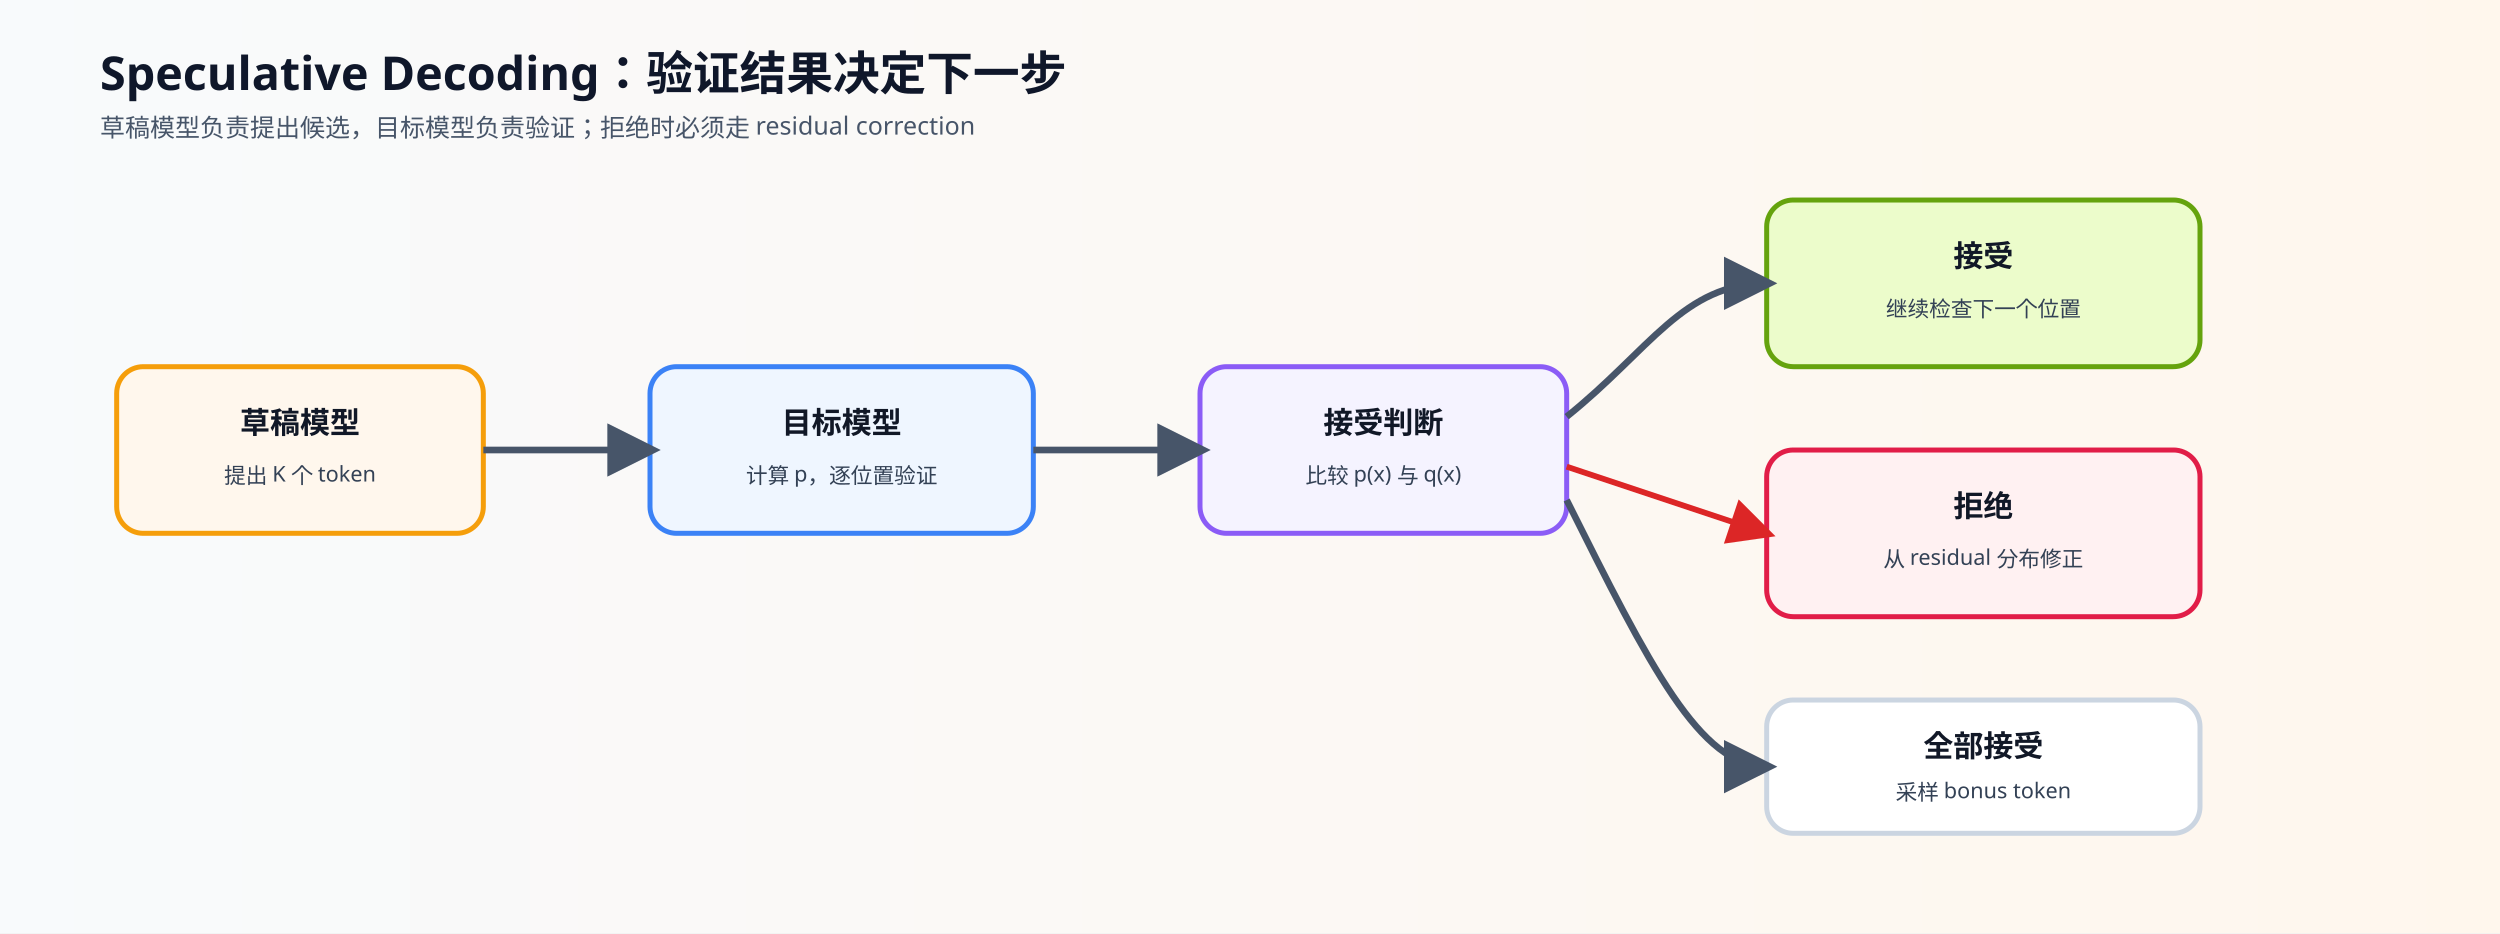
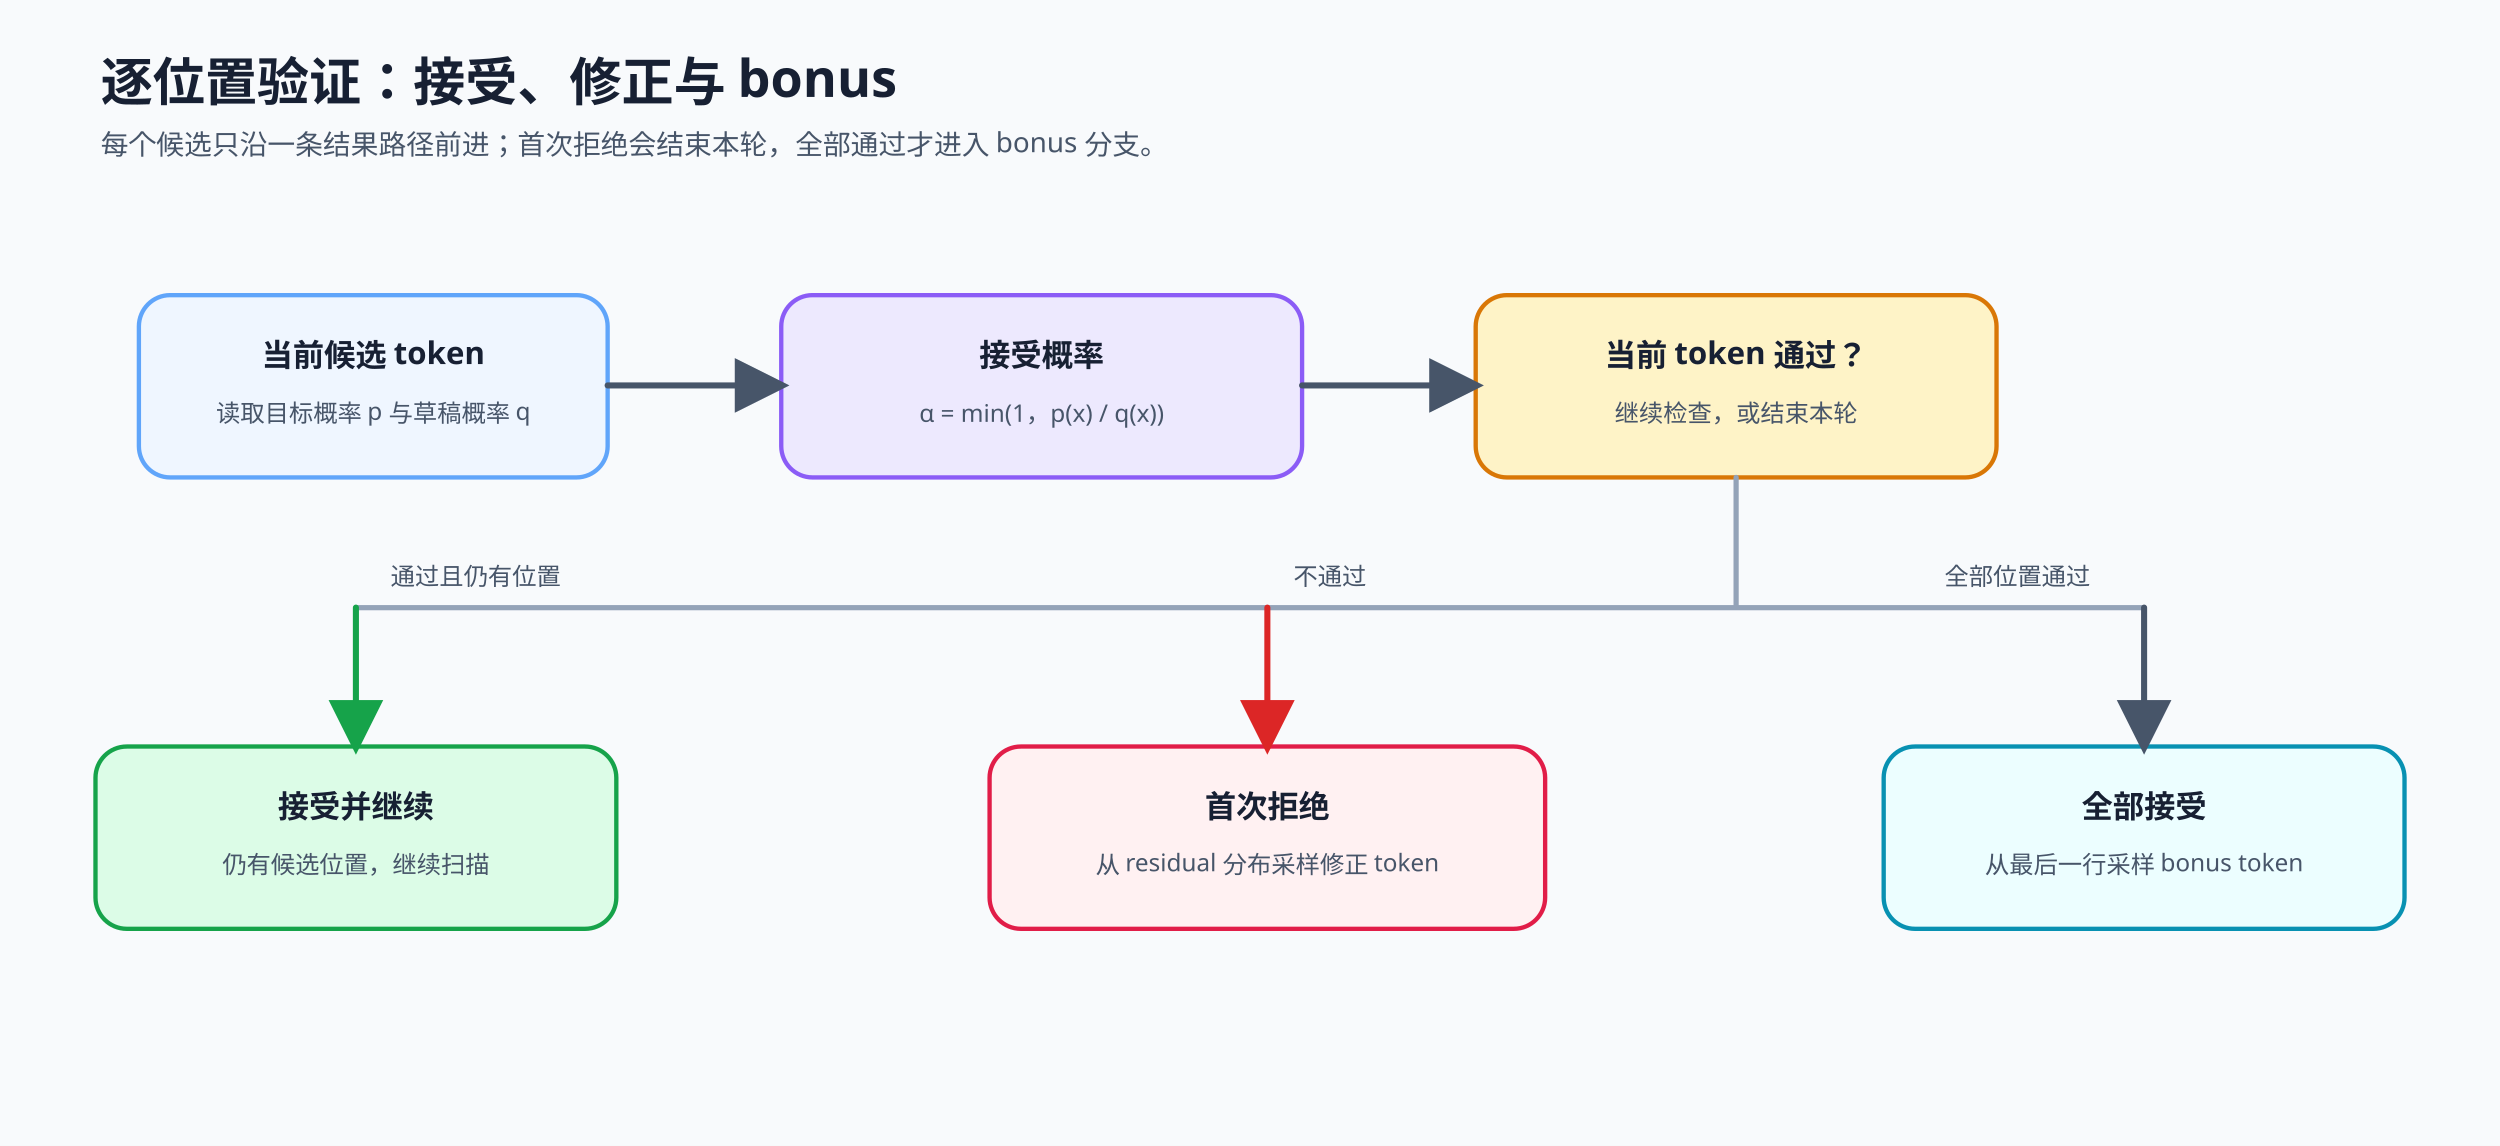
- <svg xmlns="http://www.w3.org/2000/svg" viewBox="0 0 1500 560" role="img" aria-labelledby="title desc">
+ <svg xmlns="http://www.w3.org/2000/svg" width="1440" height="660" viewBox="0 0 1440 660" role="img" aria-labelledby="title desc">
  <defs>
-     <linearGradient id="bg" x1="0" x2="1">
-       <stop stop-color="#f8fafc" />
-       <stop offset="1" stop-color="#fff7ed" />
-     </linearGradient>
-     <style>
- .title{font-family:"Noto Sans SC","Microsoft YaHei",sans-serif;font-size:28px;font-weight:700;fill:#0f172a}.sub{font-family:"Noto Sans SC","Microsoft YaHei",sans-serif;font-size:15px;font-weight:500;fill:#475569}.label{font-family:"Noto Sans SC","Microsoft YaHei",sans-serif;font-size:18px;font-weight:700;fill:#111827}.small{font-family:"Noto Sans SC","Microsoft YaHei",sans-serif;font-size:13px;font-weight:500;fill:#334155}.box{stroke-width:3;rx:16;ry:16}.flow{stroke:#475569;stroke-width:4;fill:none;marker-end:url(#arrow)}.branch{stroke:#dc2626;stroke-width:3.5;fill:none;marker-end:url(#red)}</style>
-     <marker id="arrow" viewBox="0 0 10 10" refX="8" refY="5" markerWidth="8" markerHeight="8" orient="auto">
+     <marker id="arrow" viewBox="0 0 10 10" refX="8.5" refY="5" markerWidth="9" markerHeight="9" orient="auto">
      <path d="M0 0L10 5L0 10Z" fill="#475569" />
    </marker>
-     <marker id="red" viewBox="0 0 10 10" refX="8" refY="5" markerWidth="8" markerHeight="8" orient="auto">
+     <marker id="green" viewBox="0 0 10 10" refX="8.5" refY="5" markerWidth="9" markerHeight="9" orient="auto">
+       <path d="M0 0L10 5L0 10Z" fill="#16a34a" />
+     </marker>
+     <marker id="red" viewBox="0 0 10 10" refX="8.5" refY="5" markerWidth="9" markerHeight="9" orient="auto">
      <path d="M0 0L10 5L0 10Z" fill="#dc2626" />
    </marker>
+     <style>text{font-family:"Noto Sans SC","Microsoft YaHei",sans-serif;fill:#172033}.title{font-size:30px;font-weight:700}.sub{font-size:16px;fill:#475569}.label{font-size:18px;font-weight:700}.small{font-size:14px;fill:#475569}.node{stroke-width:2.5;rx:18;ry:18}.flow{stroke:#475569;stroke-width:3.5;stroke-linecap:round;fill:none;marker-end:url(#arrow)}.yes{stroke:#16a34a;stroke-width:3.5;stroke-linecap:round;fill:none;marker-end:url(#green)}.no{stroke:#dc2626;stroke-width:3.5;stroke-linecap:round;fill:none;marker-end:url(#red)}.branch{stroke:#94a3b8;stroke-width:3;stroke-linecap:round;fill:none}</style>
  </defs>
-   <rect width="1500" height="560" fill="url(#bg)" />
-   <text x="60" y="54" class="title">Speculative Decoding：验证结果决定下一步</text>
-   <text x="60" y="82" class="sub">草稿模型负责提出候选，目标模型负责验证；拒绝时必须走 residual correction</text>
-   <rect x="70" y="220" width="220" height="100" class="box" fill="#fff7ed" stroke="#f59e0b" />
-   <text x="180" y="260" text-anchor="middle" class="label">草稿模型</text>
-   <text x="180" y="290" text-anchor="middle" class="small">提出 K 个 token</text>
-   <rect x="390" y="220" width="230" height="100" class="box" fill="#eff6ff" stroke="#3b82f6" />
-   <text x="505" y="260" text-anchor="middle" class="label">目标模型</text>
-   <text x="505" y="290" text-anchor="middle" class="small">计算 p，逐位置验证</text>
-   <rect x="720" y="220" width="220" height="100" class="box" fill="#f5f3ff" stroke="#8b5cf6" />
-   <text x="830" y="260" text-anchor="middle" class="label">接受判断</text>
-   <text x="830" y="290" text-anchor="middle" class="small">比较 p(x) 与 q(x)</text>
-   <rect x="1060" y="120" width="260" height="100" class="box" fill="#ecfccb" stroke="#65a30d" />
-   <text x="1190" y="160" text-anchor="middle" class="label">接受</text>
-   <text x="1190" y="190" text-anchor="middle" class="small">继续检查下一个位置</text>
-   <rect x="1060" y="270" width="260" height="100" class="box" fill="#fff1f2" stroke="#e11d48" />
-   <text x="1190" y="310" text-anchor="middle" class="label">拒绝</text>
-   <text x="1190" y="340" text-anchor="middle" class="small">从 residual 分布修正</text>
-   <rect x="1060" y="420" width="260" height="80" class="box" fill="#ffffff" stroke="#cbd5e1" />
-   <text x="1190" y="454" text-anchor="middle" class="label">全部接受</text>
-   <text x="1190" y="480" text-anchor="middle" class="small">采样 bonus token</text>
-   <path d="M290 270L390 270" class="flow" />
-   <path d="M620 270L720 270" class="flow" />
-   <path d="M940 250C990 210 1010 170 1060 170" class="flow" />
-   <path d="M940 280L1060 320" class="branch" />
-   <path d="M940 300C990 400 1020 460 1060 460" class="flow" />
+   <rect width="1440" height="660" fill="#f8fafc" />
+   <text x="58" y="58" class="title">逐位置验证：接受、修正与 bonus</text>
+   <text x="58" y="89" class="sub">每个候选只沿一条结果路径前进；首次拒绝会结束本轮，全部通过才进入 bonus 分支。</text>
+   <rect x="80" y="170" width="270" height="105" class="node" fill="#eff6ff" stroke="#60a5fa" />
+   <text x="215" y="211" text-anchor="middle" class="label">当前候选 token</text>
+   <text x="215" y="243" text-anchor="middle" class="small">读取目标概率 p 与草稿概率 q</text>
+   <rect x="450" y="170" width="300" height="105" class="node" fill="#ede9fe" stroke="#8b5cf6" />
+   <text x="600" y="211" text-anchor="middle" class="label">接受概率</text>
+   <text x="600" y="243" text-anchor="middle" class="small">α = min(1，p(x) / q(x))</text>
+   <rect x="850" y="170" width="300" height="105" class="node" fill="#fef3c7" stroke="#d97706" />
+   <text x="1000" y="211" text-anchor="middle" class="label">当前 token 通过？</text>
+   <text x="1000" y="243" text-anchor="middle" class="small">继续检查，或结束本轮</text>
+   <path d="M350 222H450" class="flow" />
+   <path d="M750 222H850" class="flow" />
+   <rect x="55" y="430" width="300" height="105" class="node" fill="#dcfce7" stroke="#16a34a" />
+   <text x="205" y="471" text-anchor="middle" class="label">接受并继续</text>
+   <text x="205" y="503" text-anchor="middle" class="small">仍有候选位置，继续扫描</text>
+   <rect x="570" y="430" width="320" height="105" class="node" fill="#fff1f2" stroke="#e11d48" />
+   <text x="730" y="471" text-anchor="middle" class="label">首次拒绝</text>
+   <text x="730" y="503" text-anchor="middle" class="small">从 residual 分布采样修正 token</text>
+   <rect x="1085" y="430" width="300" height="105" class="node" fill="#ecfeff" stroke="#0891b2" />
+   <text x="1235" y="471" text-anchor="middle" class="label">全部接受</text>
+   <text x="1235" y="503" text-anchor="middle" class="small">从最后一行采样 bonus token</text>
+   <path d="M1000 275V350M205 350H1235" class="branch" />
+   <path d="M205 350V430" class="yes" />
+   <path d="M730 350V430" class="no" />
+   <path d="M1235 350V430" class="flow" />
+   <text x="225" y="337" class="small" fill="#15803d">通过且仍有位置</text>
+   <text x="745" y="337" class="small" fill="#b91c1c">不通过</text>
+   <text x="1120" y="337" class="small" fill="#0e7490">全部位置通过</text>
</svg>
